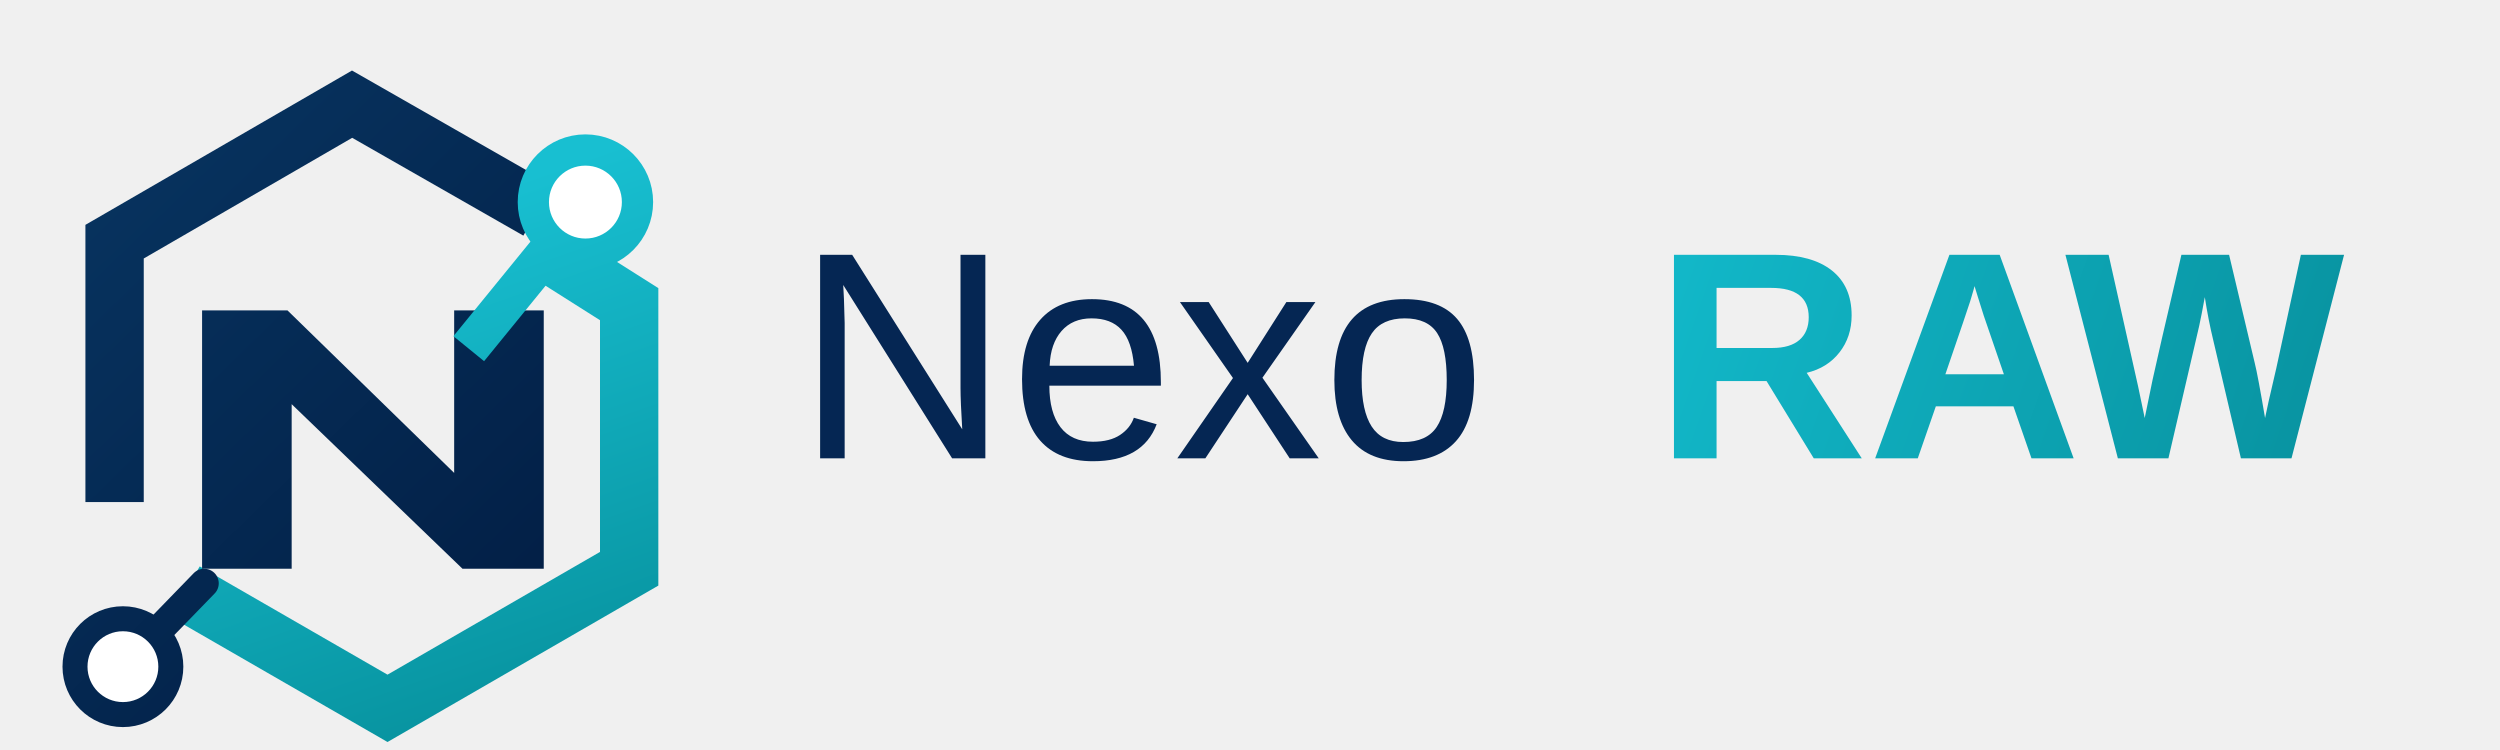
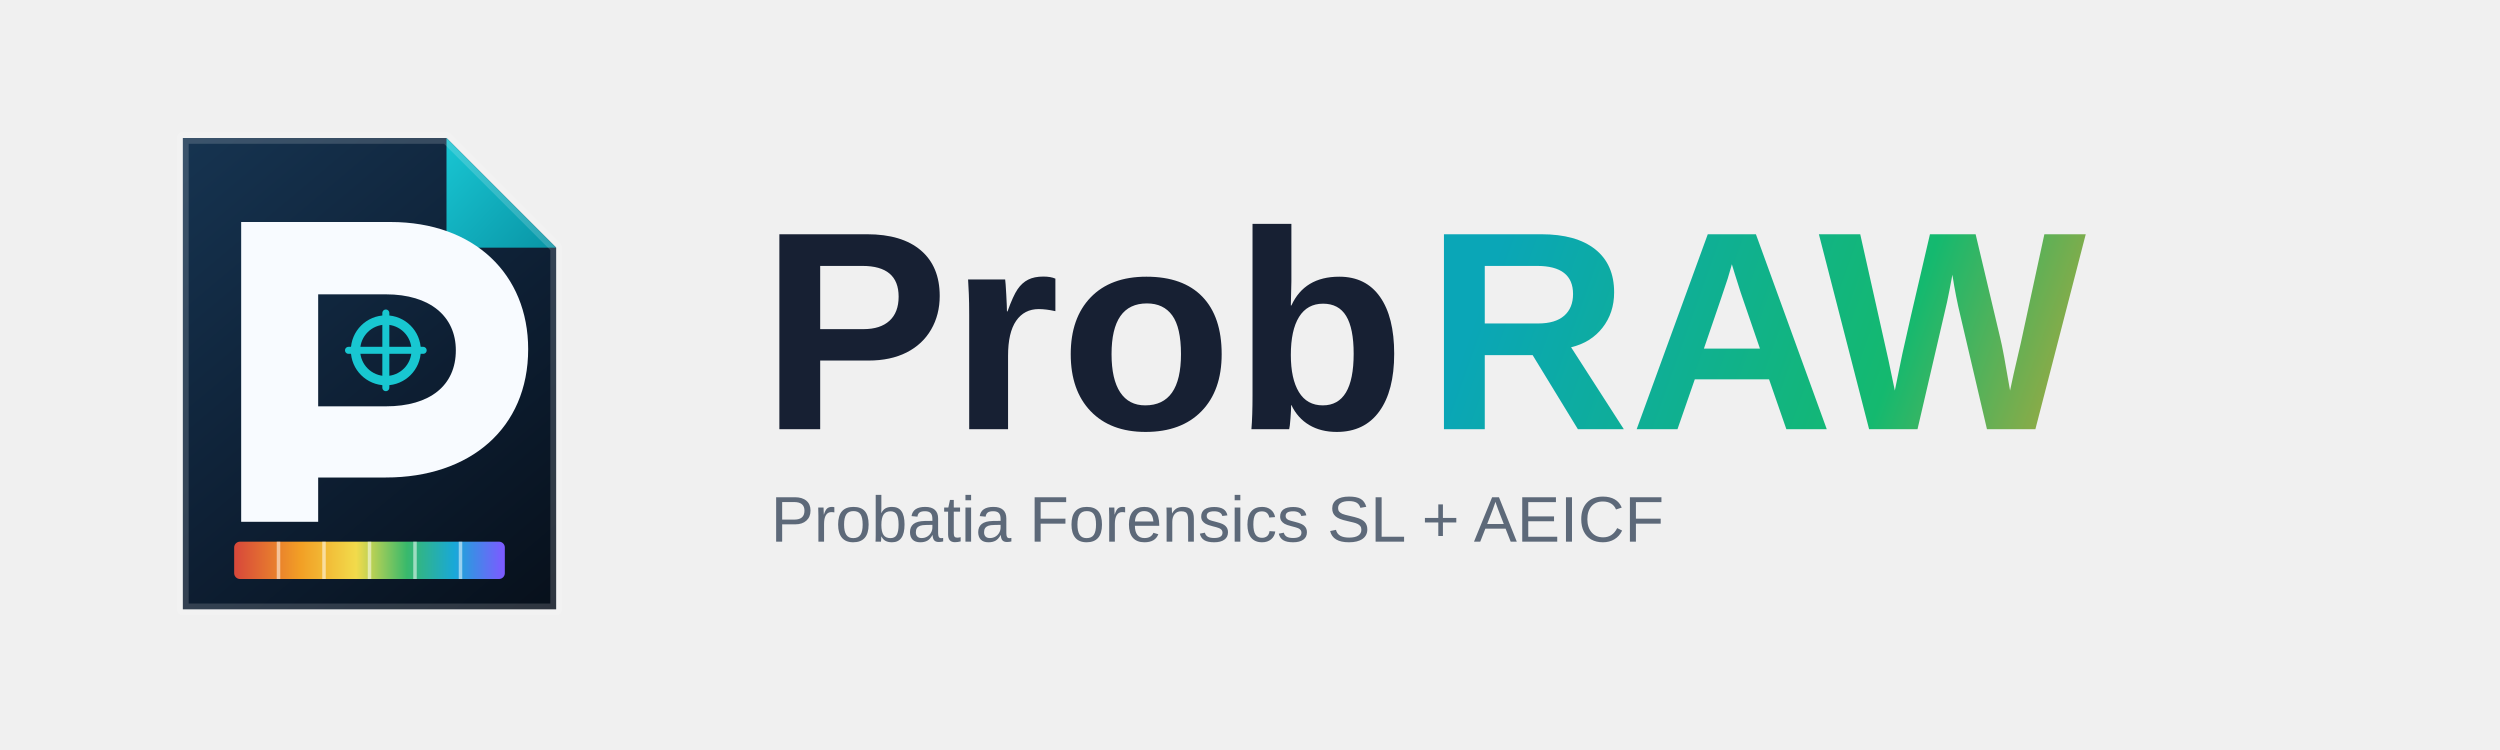
<svg xmlns="http://www.w3.org/2000/svg" width="1200" height="360" viewBox="0 0 1200 360" role="img" aria-labelledby="title desc">
  <defs>
-     <linearGradient id="navyGradient" x1="20" y1="52" x2="258" y2="296" gradientUnits="userSpaceOnUse">
-       <stop offset="0" stop-color="#07335f" />
-       <stop offset="1" stop-color="#021c42" />
+     <linearGradient id="plateGradient" x1="86" y1="58" x2="418" y2="454" gradientUnits="userSpaceOnUse">
+       <stop offset="0" stop-color="#163451" />
+       <stop offset="0.58" stop-color="#0d1e32" />
+       <stop offset="1" stop-color="#07101b" />
    </linearGradient>
-     <linearGradient id="tealGradient" x1="210" y1="62" x2="294" y2="300" gradientUnits="userSpaceOnUse">
-       <stop offset="0" stop-color="#18bfd1" />
-       <stop offset="1" stop-color="#07919d" />
+     <linearGradient id="foldGradient" x1="310" y1="64" x2="420" y2="166" gradientUnits="userSpaceOnUse">
+       <stop offset="0" stop-color="#19c7d4" />
+       <stop offset="1" stop-color="#078fa0" />
    </linearGradient>
-     <linearGradient id="rawGradient" x1="802" y1="120" x2="1160" y2="246" gradientUnits="userSpaceOnUse">
-       <stop offset="0" stop-color="#12b8c9" />
-       <stop offset="1" stop-color="#078d9a" />
+     <linearGradient id="rawAccent" x1="142" y1="414" x2="370" y2="414" gradientUnits="userSpaceOnUse">
+       <stop offset="0" stop-color="#d84a3a" />
+       <stop offset="0.24" stop-color="#f29f25" />
+       <stop offset="0.45" stop-color="#f2db4b" />
+       <stop offset="0.64" stop-color="#39b96b" />
+       <stop offset="0.82" stop-color="#19a8d8" />
+       <stop offset="1" stop-color="#7a5cff" />
+     </linearGradient>
+     <linearGradient id="wordRaw" x1="722" y1="112" x2="1042" y2="226" gradientUnits="userSpaceOnUse">
+       <stop offset="0" stop-color="#0aa6b7" />
+       <stop offset="0.58" stop-color="#14b96f" />
+       <stop offset="1" stop-color="#f29f25" />
    </linearGradient>
    <style>
-       .navy-fill { fill: url(#navyGradient); }
-       .navy-stroke { stroke: url(#navyGradient); }
-       .teal-stroke { stroke: url(#tealGradient); }
-       .teal-fill { fill: url(#tealGradient); }
-       .wordmark-navy { fill: #052653; }
-       .wordmark-raw { fill: url(#rawGradient); }
+       .word-prob { fill: #172033; }
+       .word-raw { fill: url(#wordRaw); }
+       .tagline { fill: #5d6979; }
    </style>
  </defs>
-   <g transform="translate(28 28)">
-     <path class="navy-stroke" d="M 27 199 V 88 L 141 22 L 218 66" fill="none" stroke-width="28" stroke-linecap="square" stroke-linejoin="miter" />
-     <path class="teal-stroke" d="M 244 99 L 274 118 V 245 L 158 312 L 73 263" fill="none" stroke-width="28" stroke-linecap="square" stroke-linejoin="miter" />
-     <path class="navy-fill" d="M 69 121 H 110 L 190 199 V 121 H 233 V 245 H 194 L 112 166 V 245 H 69 Z" />
-     <path class="teal-stroke" d="M 203 132 L 247 78" fill="none" stroke-width="19" stroke-linecap="square" />
-     <circle cx="253" cy="69" r="25" fill="#ffffff" class="teal-stroke" stroke-width="15" />
-     <path class="navy-stroke" d="M 70 252 L 37 286" fill="none" stroke-width="14" stroke-linecap="round" />
-     <circle cx="31" cy="292" r="23" fill="#ffffff" class="navy-stroke" stroke-width="12" />
+   <g transform="translate(34 36) scale(0.56)">
+     <path d="M96 54h226l94 94v310H96Z" fill="url(#plateGradient)" />
+     <path d="M322 54v94h94Z" fill="url(#foldGradient)" />
+     <path d="M96 54h226l94 94v310H96Z" fill="none" stroke="#ffffff" stroke-opacity="0.16" stroke-width="10" stroke-linejoin="round" />
+     <path fill="#f8fbff" fill-rule="evenodd" d="M146 126h128c72 0 118 45 118 109 0 68-50 110-122 110h-58v38h-66Zm66 62v96h58c38 0 60-18 60-48 0-29-22-48-60-48Z" />
+     <circle cx="270" cy="236" r="26" fill="none" stroke="#18c7d1" stroke-width="8" />
+     <path d="M270 204v64M238 236h64" fill="none" stroke="#18c7d1" stroke-width="6" stroke-linecap="round" />
+     <rect x="140" y="400" width="232" height="32" rx="5" fill="url(#rawAccent)" />
+     <g fill="none" stroke="#ffffff" stroke-opacity="0.52" stroke-width="3">
+       <path d="M178 400v32" />
+       <path d="M217 400v32" />
+       <path d="M256 400v32" />
+       <path d="M295 400v32" />
+       <path d="M334 400v32" />
+     </g>
  </g>
-   <text x="382" y="220" class="wordmark-navy" font-family="Segoe UI, Arial, Helvetica, sans-serif" font-size="142" font-weight="300" letter-spacing="0">Nexo</text>
-   <text x="794" y="220" class="wordmark-raw" font-family="Segoe UI, Arial, Helvetica, sans-serif" font-size="142" font-weight="800" letter-spacing="0">RAW</text>
+   <text x="365" y="206" class="word-prob" font-family="Segoe UI, Arial, Helvetica, sans-serif" font-size="136" font-weight="600" letter-spacing="0">Prob</text>
+   <text x="684" y="206" class="word-raw" font-family="Segoe UI, Arial, Helvetica, sans-serif" font-size="136" font-weight="800" letter-spacing="0">RAW</text>
+   <text x="370" y="260" class="tagline" font-family="Segoe UI, Arial, Helvetica, sans-serif" font-size="31" font-weight="500" letter-spacing="0">Probatia Forensics SL + AEICF</text>
</svg>
